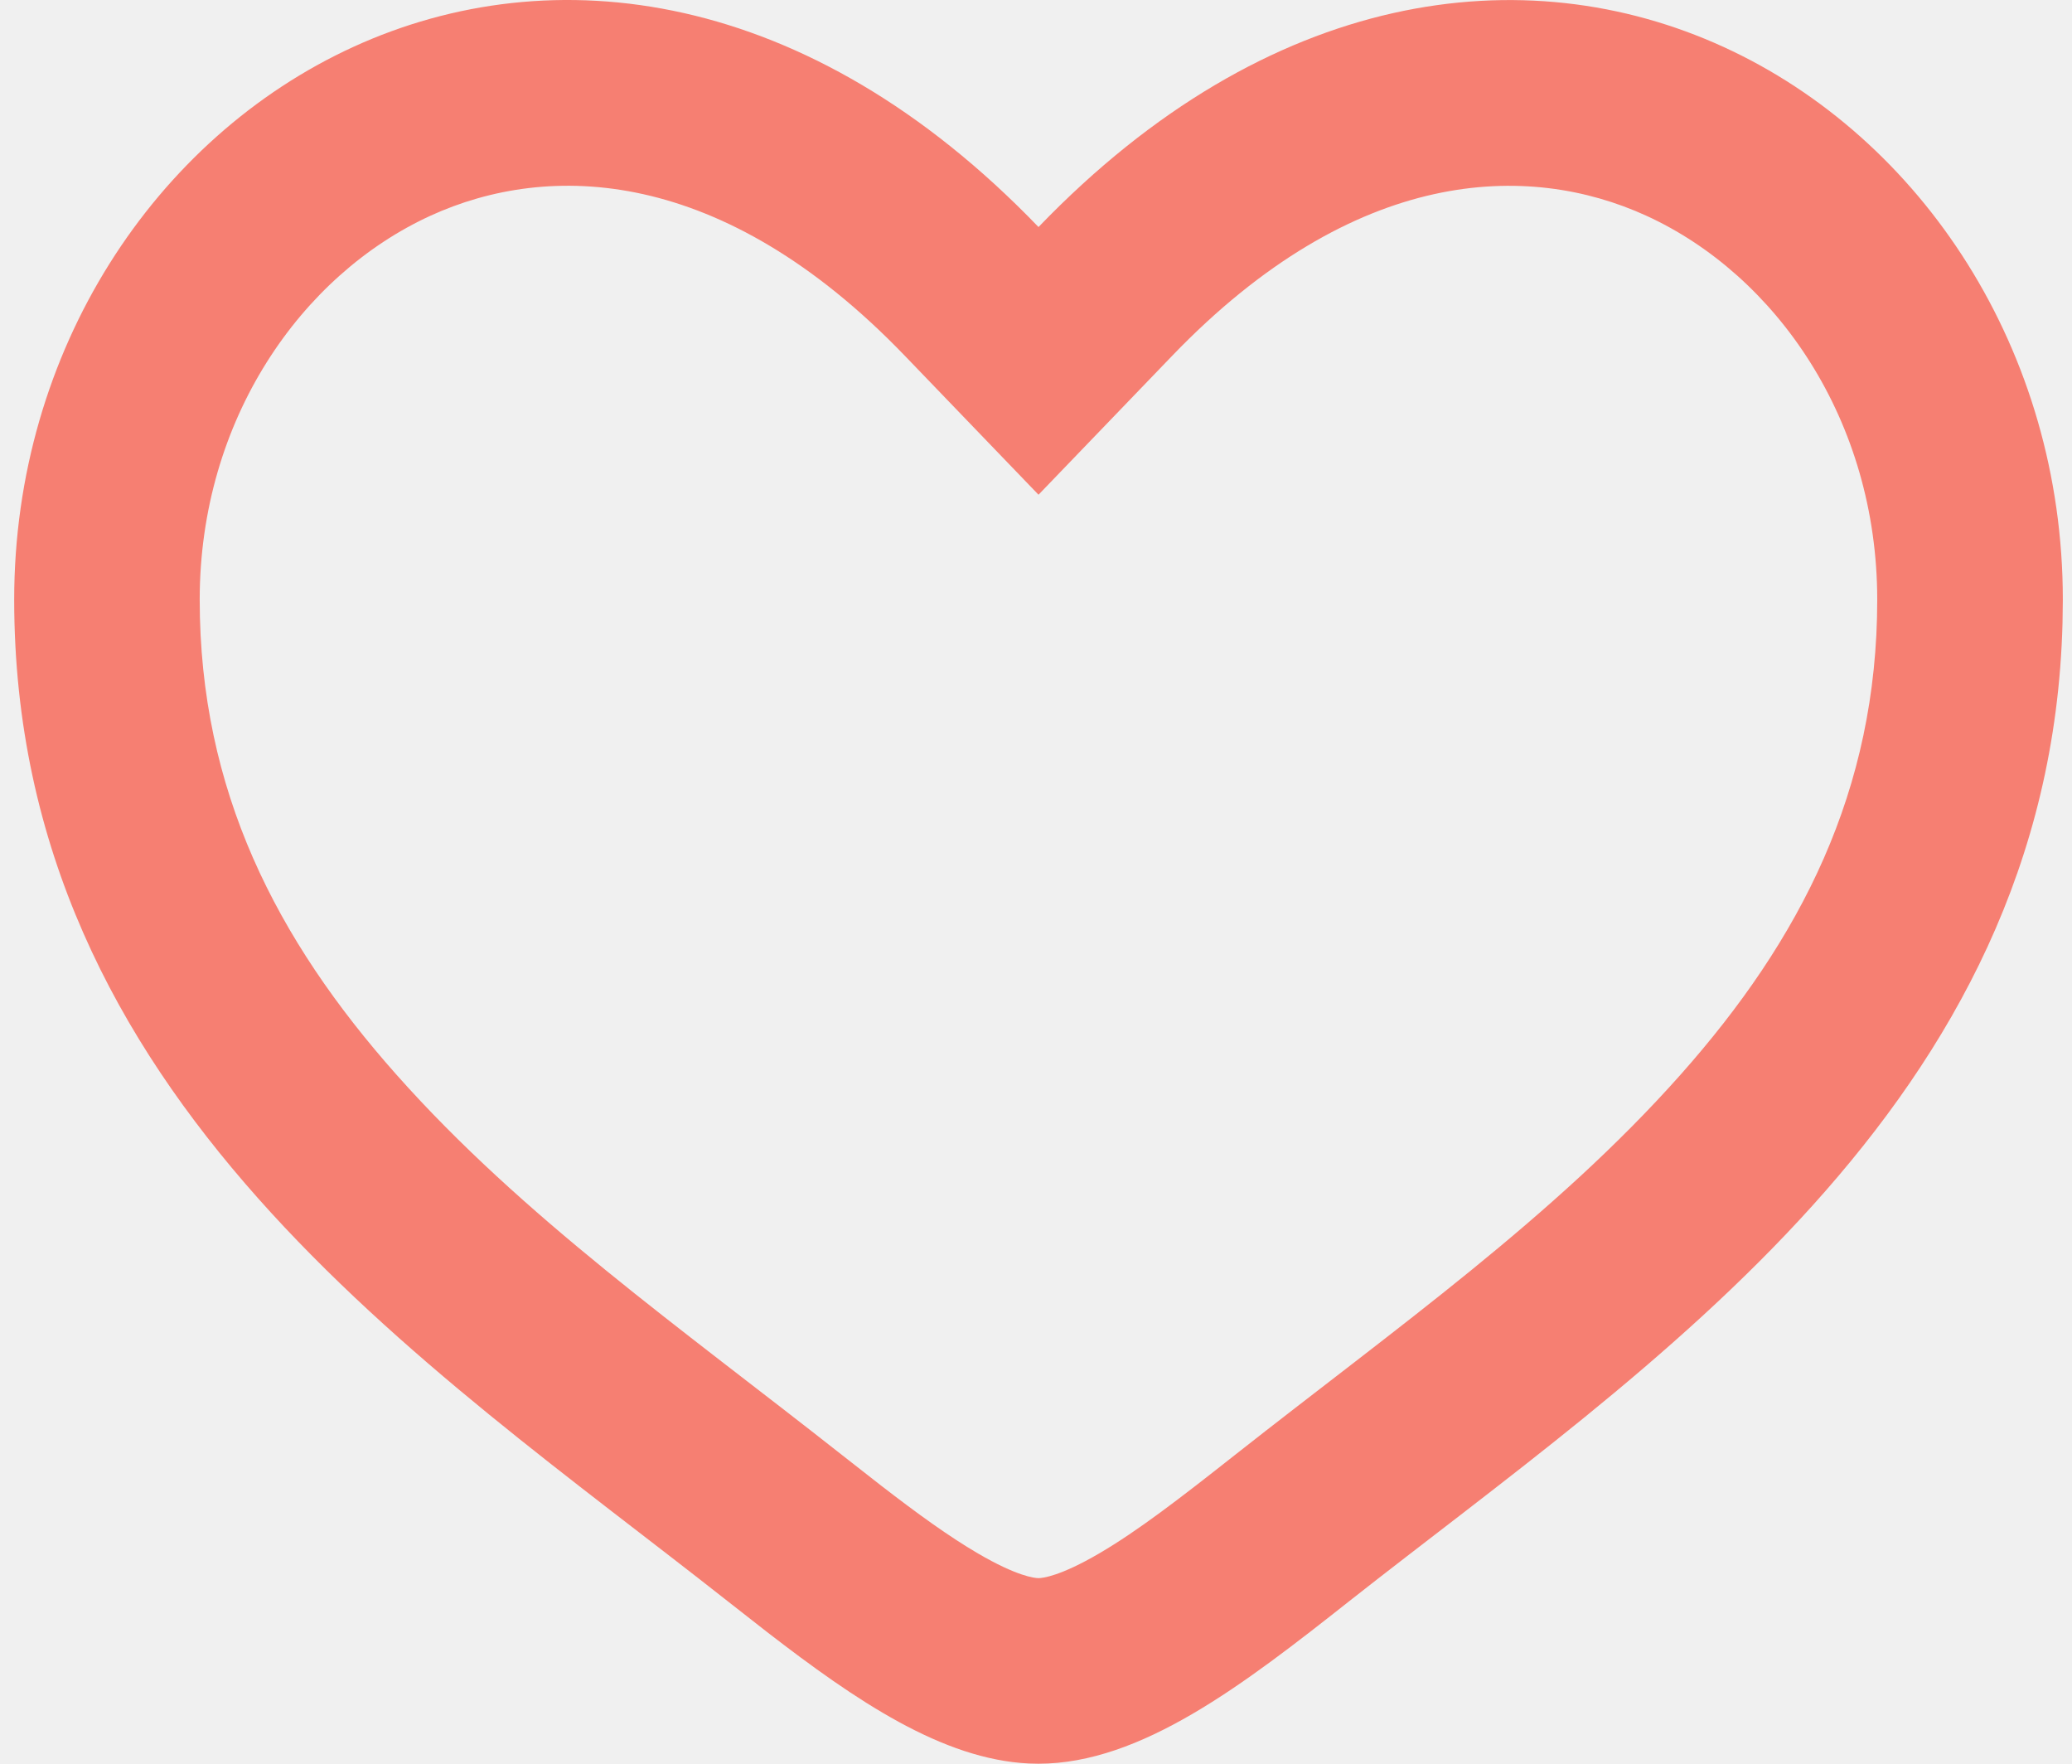
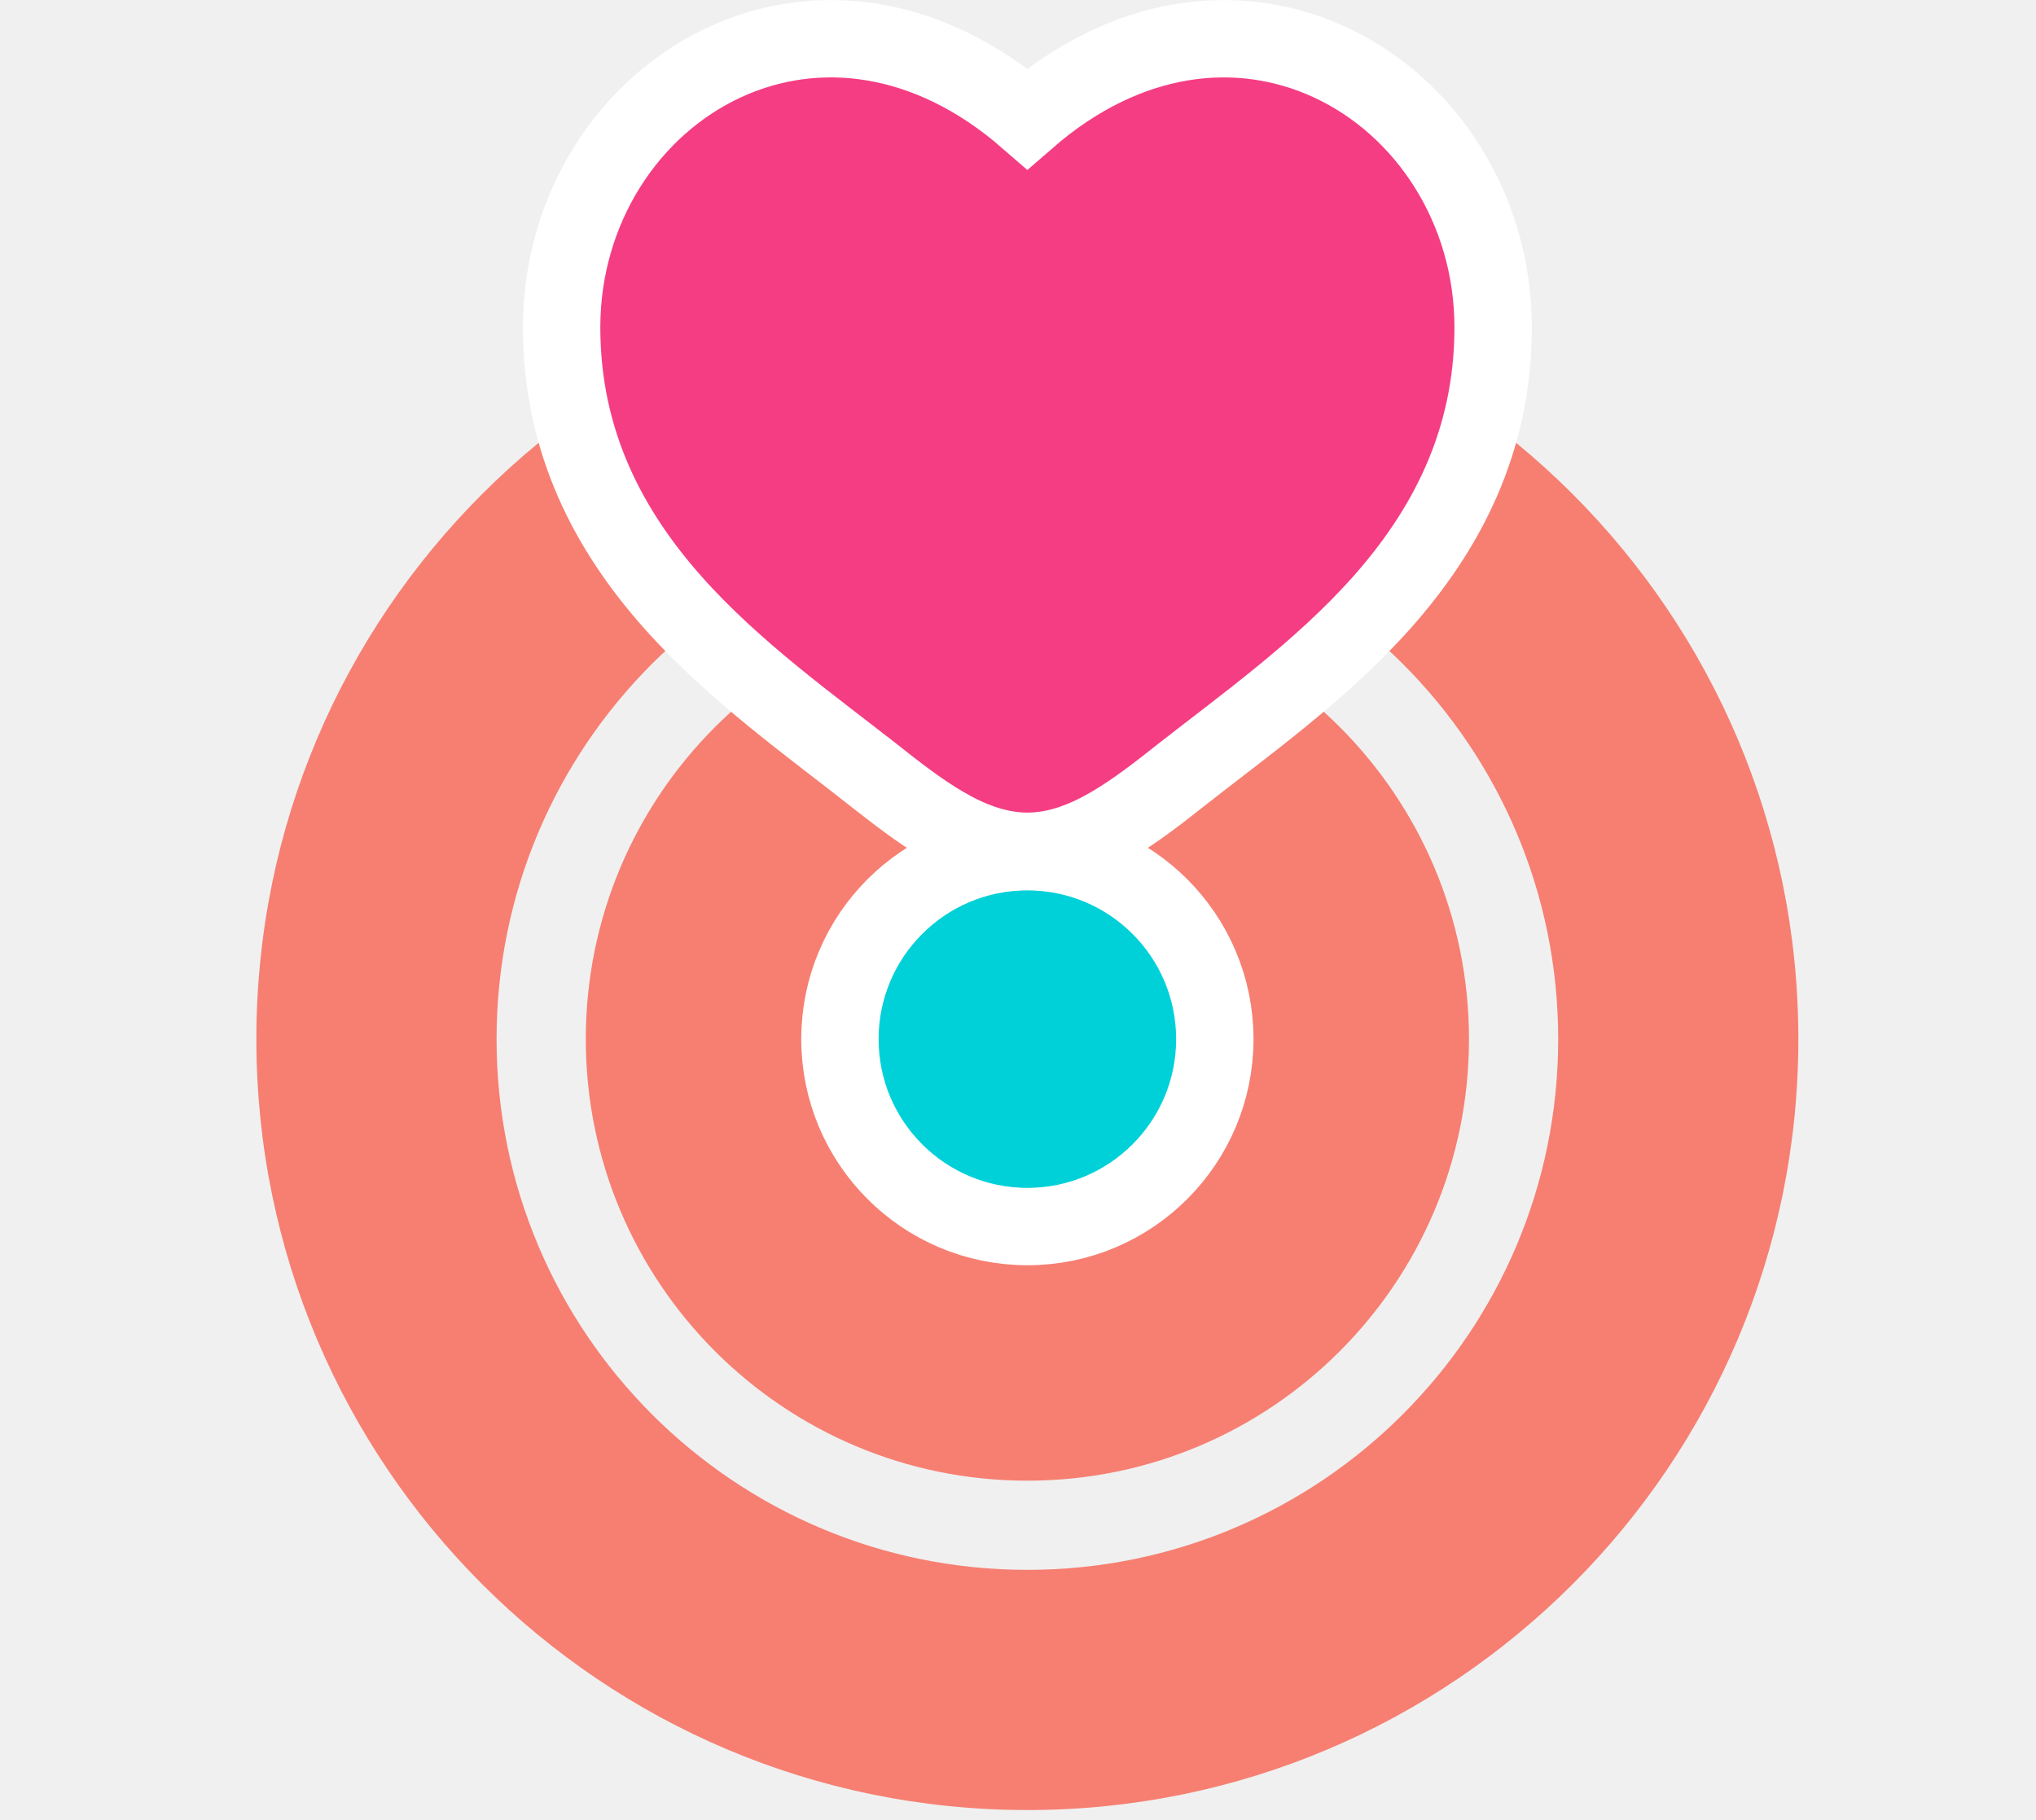
- <svg xmlns="http://www.w3.org/2000/svg" width="47" height="40" viewBox="0 0 47 40" fill="none">
-   <path d="M0.322 13.598C0.322 2.298 13.101 -5.715 23.557 5.149C34.013 -5.715 46.792 2.304 46.792 13.601L46.785 14.126C46.501 25.085 37.347 31.004 30.615 36.306C28.204 38.211 25.88 40 23.557 40V35.791C23.651 35.791 24.051 35.746 24.929 35.233C25.806 34.721 26.763 33.984 28.006 33.003L28.011 32.999C31.678 30.11 35.256 27.599 38.12 24.374C40.84 21.311 42.582 17.935 42.582 13.601C42.582 9.527 40.284 6.237 37.345 4.893C34.672 3.67 30.74 3.756 26.59 8.068L23.557 11.22L20.524 8.068C16.373 3.755 12.441 3.669 9.768 4.891C6.83 6.234 4.531 9.523 4.53 13.598C4.53 17.933 6.273 21.31 8.993 24.373C11.858 27.599 15.436 30.11 19.104 33.002L19.986 33.692C20.822 34.337 21.526 34.847 22.185 35.232C23.064 35.746 23.464 35.791 23.557 35.791V40L23.339 39.995C21.378 39.902 19.416 38.571 17.399 37.013L16.498 36.308C9.662 30.917 0.322 24.897 0.322 13.598Z" fill="#F67F72" />
+ <svg xmlns="http://www.w3.org/2000/svg" width="47" height="42" viewBox="0 0 47 42" fill="none">
+   <path d="M23.716 6.192C33.546 6.192 41.514 14.16 41.514 23.99C41.514 33.819 33.546 41.788 23.716 41.788C13.887 41.788 5.918 33.819 5.918 23.99C5.918 14.16 13.887 6.192 23.716 6.192ZM23.716 36.243C30.484 36.243 35.97 30.757 35.97 23.99C35.97 17.222 30.484 11.736 23.716 11.736C16.949 11.736 11.463 17.222 11.463 23.99C11.463 30.757 16.949 36.243 23.716 36.243Z" fill="#F67F72" />
+   <circle cx="23.716" cy="23.99" r="10.194" transform="rotate(-90 23.7164 23.9897)" fill="#F67F72" />
+   <circle cx="23.716" cy="23.99" r="4.327" transform="rotate(-90 23.7163 23.9899)" fill="#00D1D8" stroke="white" stroke-width="1.786" />
+   <path d="M16.752 1.426C18.851 0.467 21.421 0.747 23.716 2.741C26.01 0.747 28.581 0.467 30.68 1.427C32.922 2.452 34.468 4.827 34.468 7.558C34.468 10.233 33.352 12.273 31.899 13.909C30.477 15.51 28.662 16.793 27.264 17.894C26.761 18.292 26.21 18.723 25.65 19.05C25.09 19.378 24.436 19.653 23.717 19.653C22.997 19.653 22.342 19.378 21.782 19.05C21.222 18.723 20.672 18.292 20.169 17.895H20.168C18.771 16.793 16.956 15.51 15.534 13.909C14.081 12.273 12.965 10.233 12.965 7.557C12.965 4.826 14.51 2.451 16.752 1.426Z" fill="#F53D83" stroke="white" stroke-width="1.786" />
</svg>
